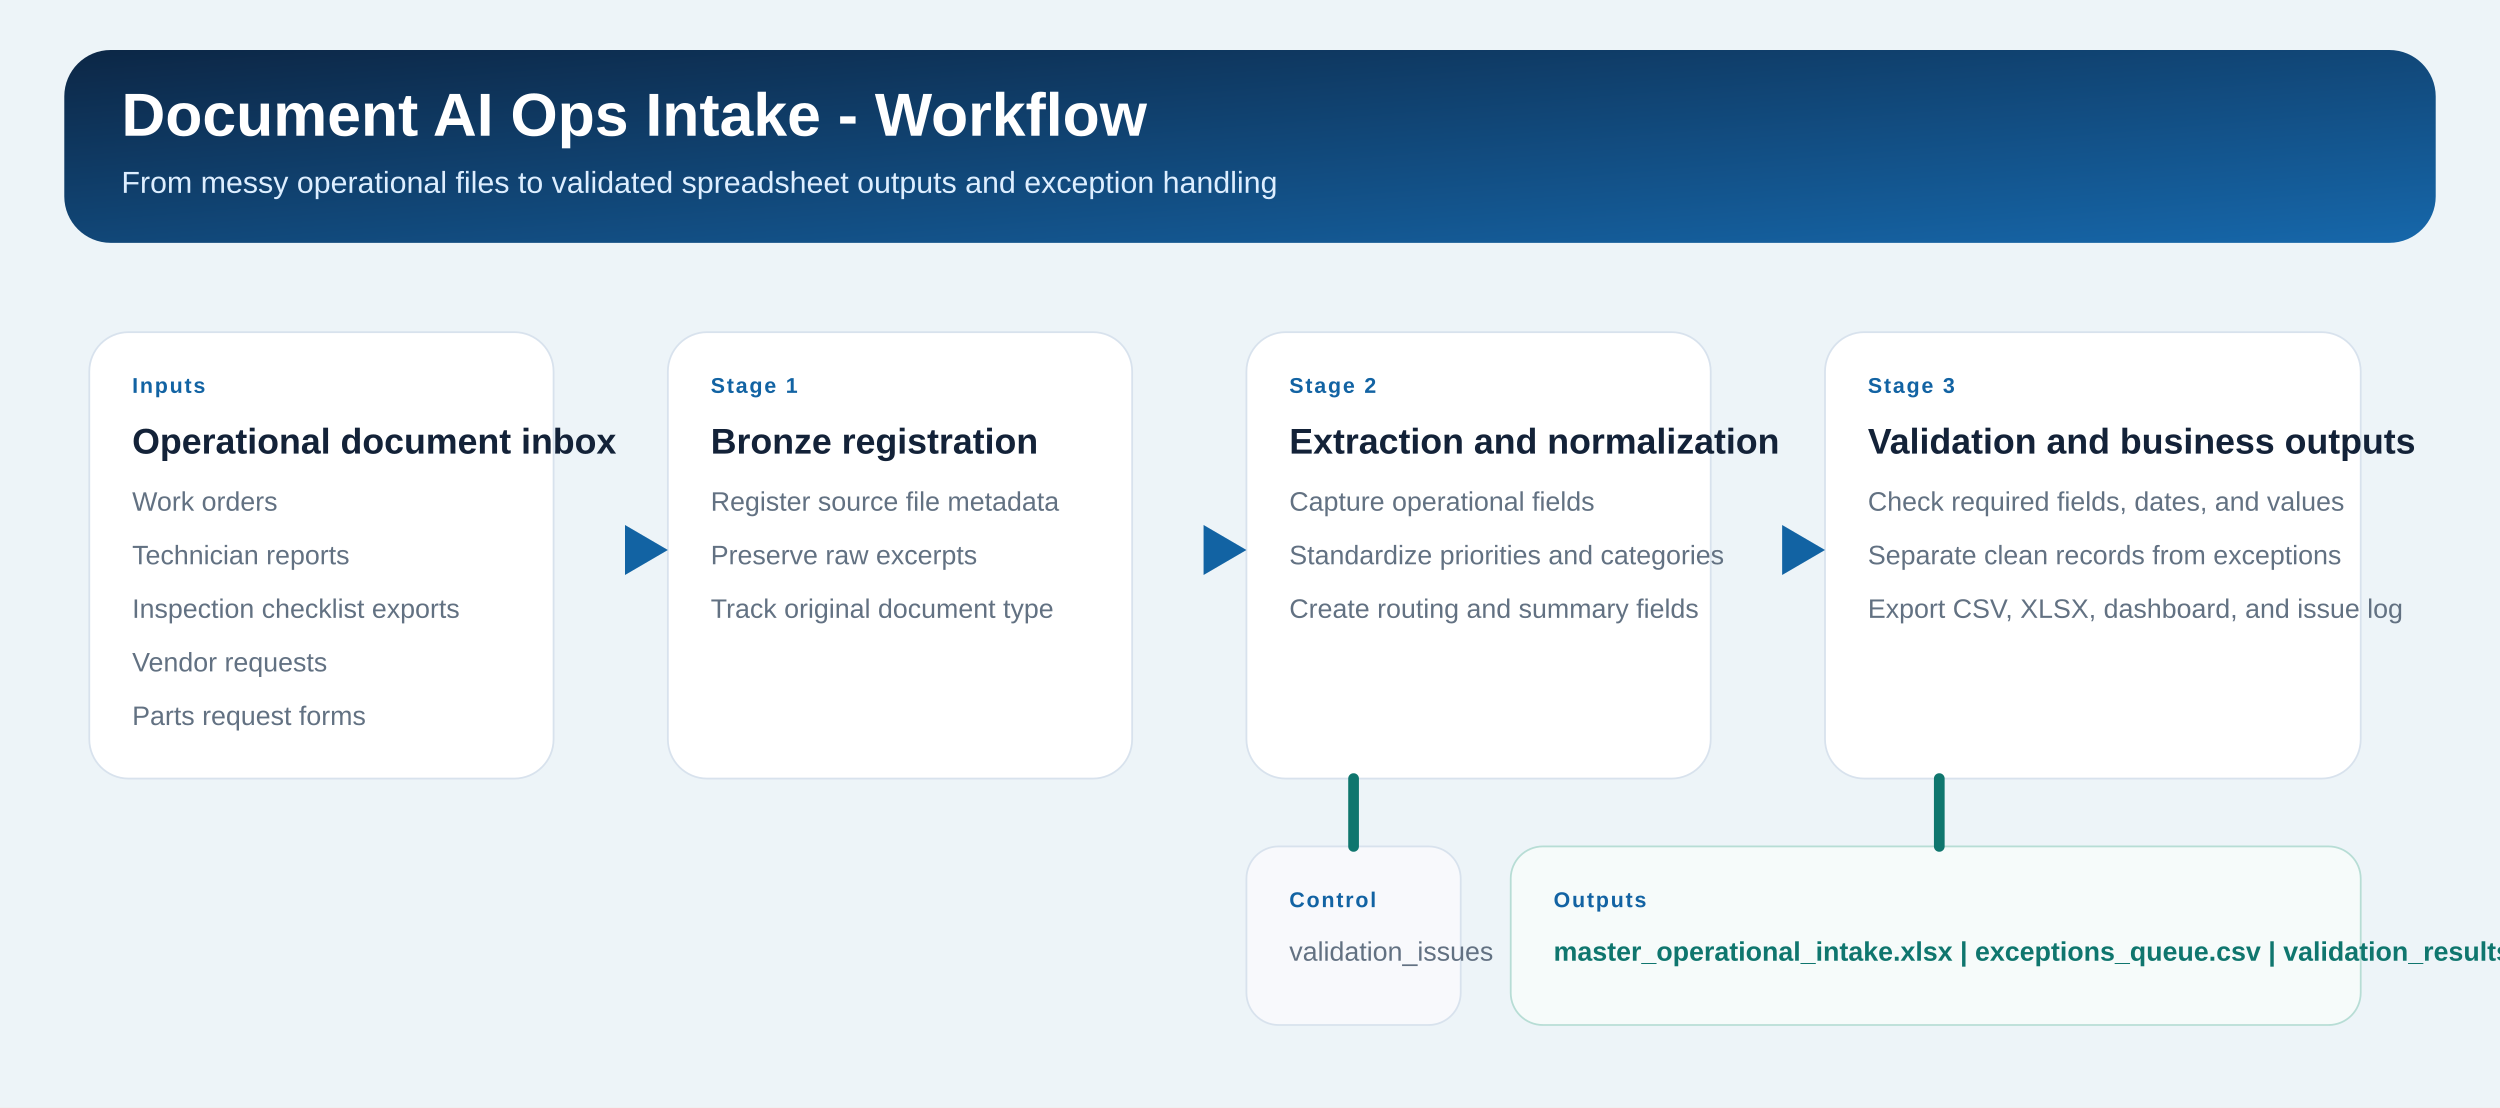
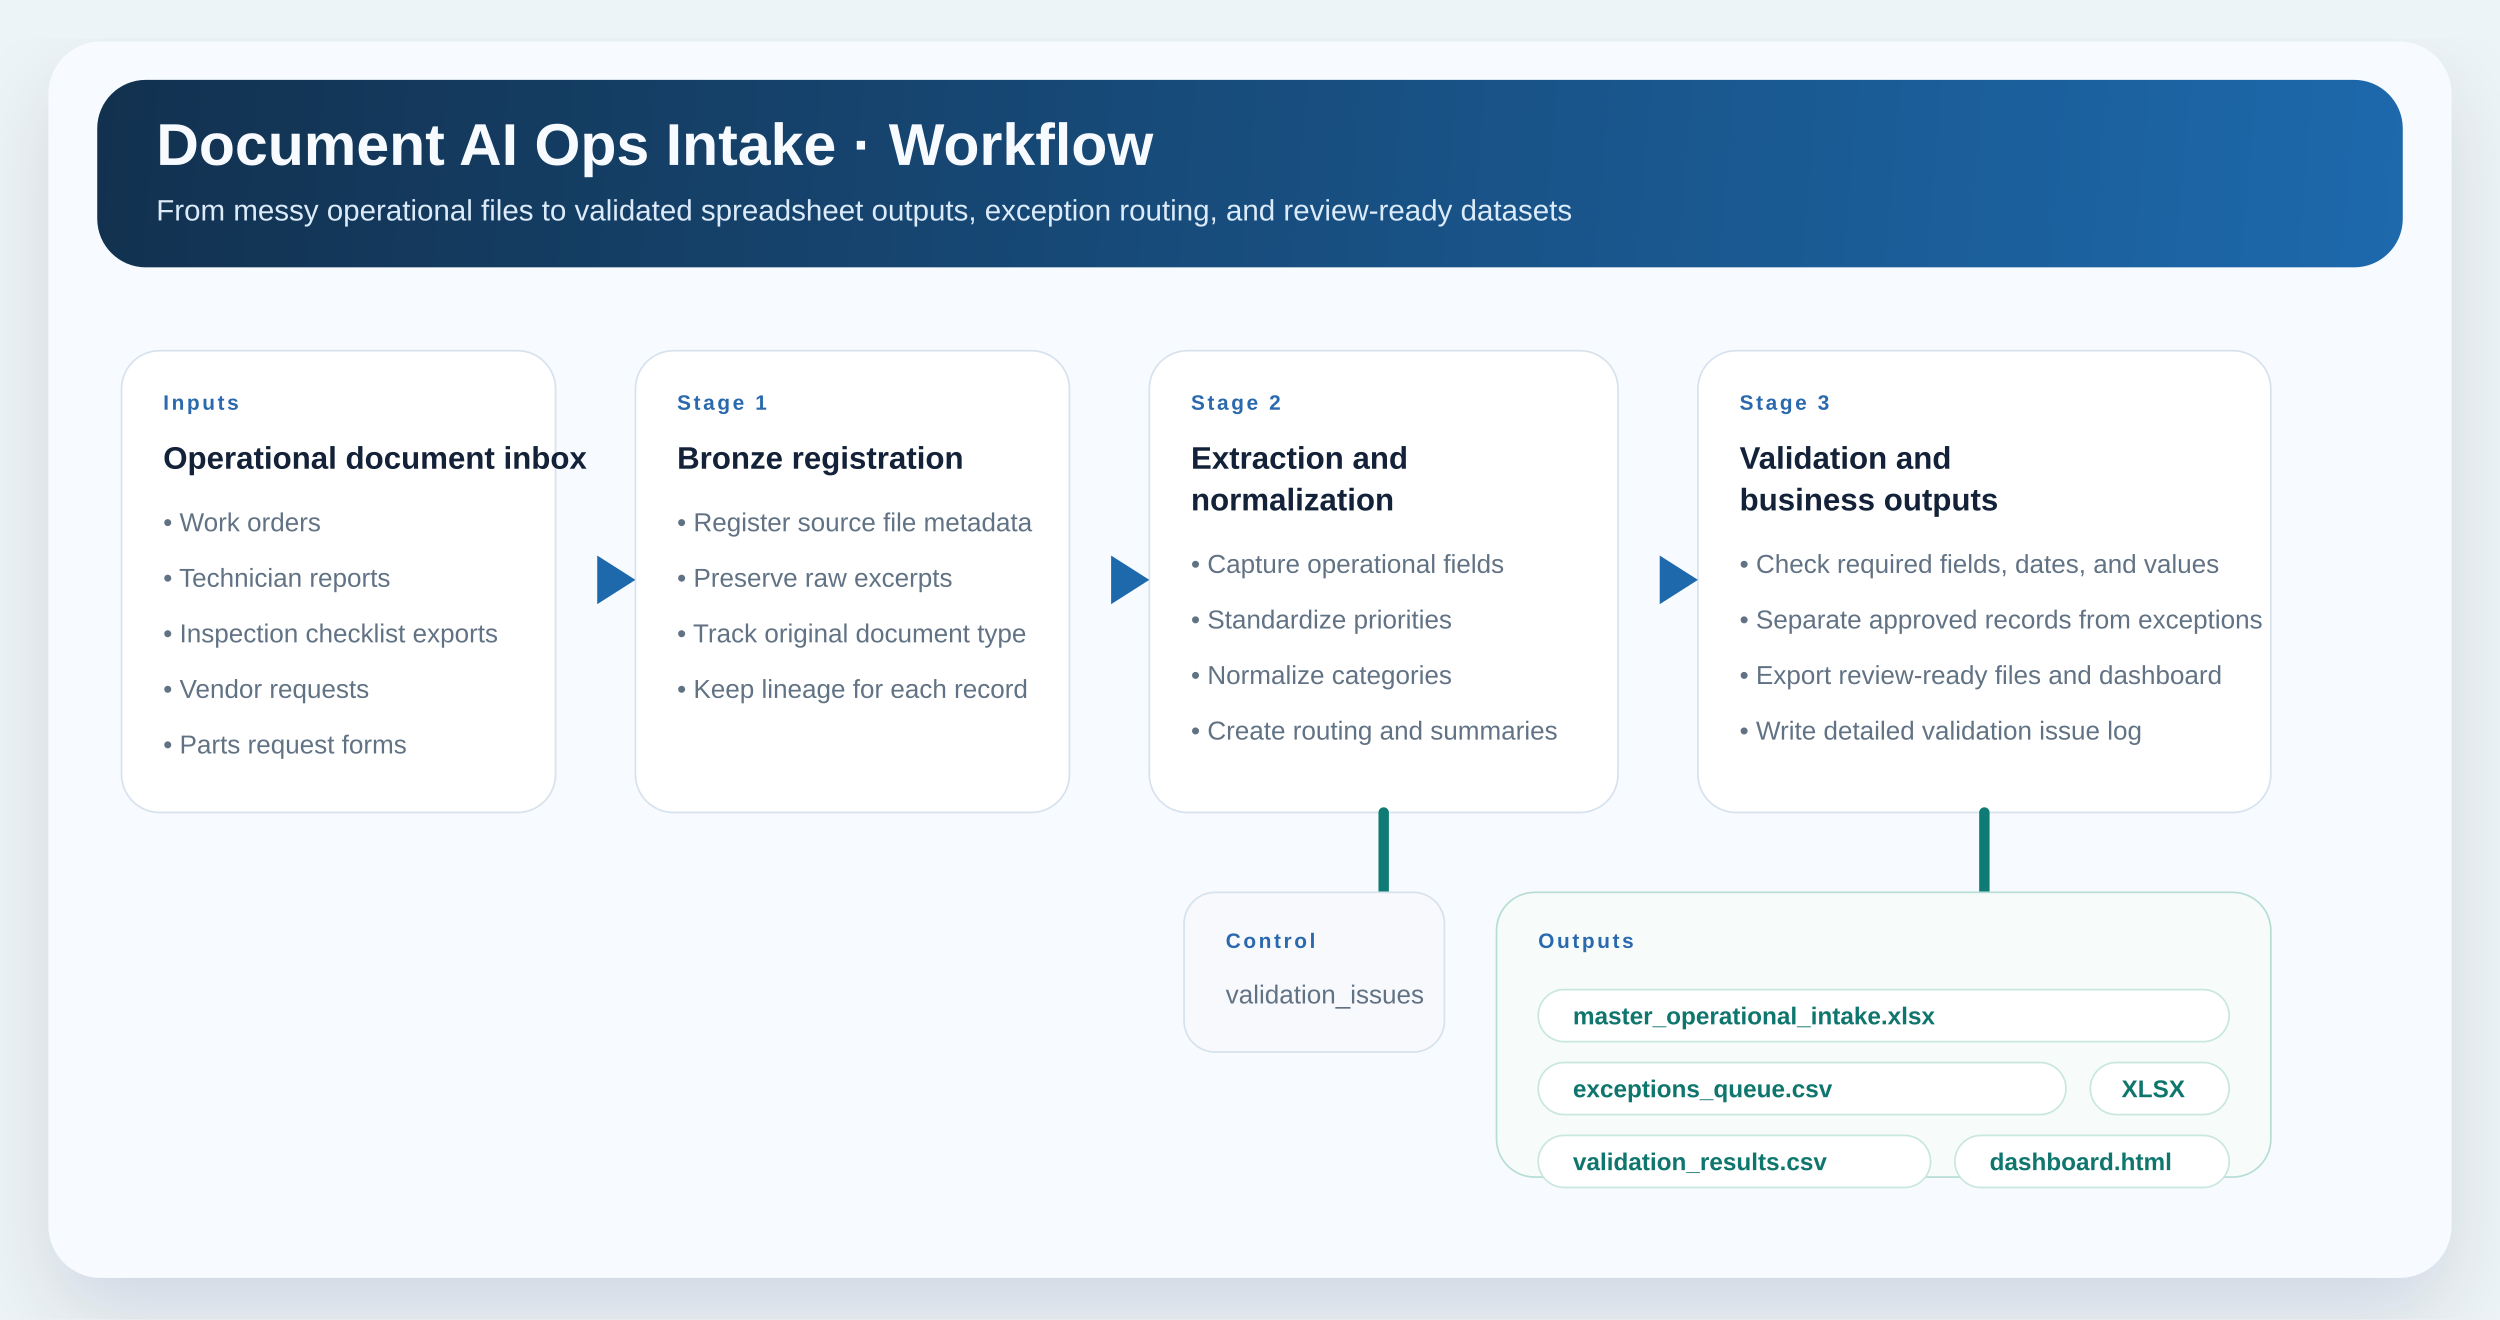
- <svg xmlns="http://www.w3.org/2000/svg" width="1400" height="620" viewBox="0 0 1400 620">
+ <svg xmlns="http://www.w3.org/2000/svg" width="1440" height="760" viewBox="0 0 1440 760" fill="none">
  <defs>
-     <linearGradient id="hero" x1="0" x2="1" y1="0" y2="1">
-       <stop offset="0%" stop-color="#0c2746" />
-       <stop offset="100%" stop-color="#1667aa" />
+     <linearGradient id="hero" x1="56" y1="40" x2="1384" y2="156" gradientUnits="userSpaceOnUse">
+       <stop stop-color="#12314F" />
+       <stop offset="1" stop-color="#1D69AC" />
    </linearGradient>
-     <linearGradient id="arrow" x1="0" x2="1" y1="0" y2="0">
-       <stop offset="0%" stop-color="#0f766e" />
-       <stop offset="100%" stop-color="#1263a3" />
+     <linearGradient id="arrow" x1="0" y1="0" x2="1" y2="0">
+       <stop stop-color="#0F7B75" />
+       <stop offset="1" stop-color="#1D69AC" />
    </linearGradient>
+     <filter id="shadow" x="0" y="0" width="1440" height="760" filterUnits="userSpaceOnUse" color-interpolation-filters="sRGB">
+       <feDropShadow dx="0" dy="22" stdDeviation="24" flood-color="#102239" flood-opacity="0.12" />
+     </filter>
    <style>
-       .title { font: 800 34px 'Segoe UI', Arial, sans-serif; fill: white; }
-       .subtitle { font: 400 17px 'Segoe UI', Arial, sans-serif; fill: #ddeeff; }
-       .stepTitle { font: 800 20px 'Segoe UI', Arial, sans-serif; fill: #132238; }
-       .stepBody { font: 500 15px 'Segoe UI', Arial, sans-serif; fill: #627182; }
-       .mini { font: 700 12px 'Segoe UI', Arial, sans-serif; fill: #1263a3; letter-spacing: 1px; text-transform: uppercase; }
-       .artifact { font: 700 15px 'Segoe UI', Arial, sans-serif; fill: #0f766e; }
+       .title { font: 800 34px 'Segoe UI', Arial, sans-serif; fill: #F7FBFF; }
+       .subtitle { font: 500 17px 'Segoe UI', Arial, sans-serif; fill: #DCEBFA; }
+       .kicker { font: 700 12px 'Segoe UI', Arial, sans-serif; letter-spacing: 1.5px; text-transform: uppercase; fill: #2A69AD; }
+       .stepTitle { font: 800 18px 'Segoe UI', Arial, sans-serif; fill: #132238; }
+       .stepBody { font: 500 15px 'Segoe UI', Arial, sans-serif; fill: #617284; }
+       .outputText { font: 700 14px 'Segoe UI', Arial, sans-serif; fill: #0F766E; }
+       .outputFill { fill: #F7FCFB; stroke: #B8DDD5; }
+       .controlFill { fill: #F7F9FD; stroke: #D7E2EC; }
    </style>
  </defs>
-   <rect width="1400" height="620" fill="#edf4f8" />
-   <rect x="36" y="28" width="1328" height="108" rx="26" fill="url(#hero)" />
-   <text x="68" y="76" class="title">Document AI Ops Intake - Workflow</text>
-   <text x="68" y="108" class="subtitle">From messy operational files to validated spreadsheet outputs and exception handling</text>
-   <rect x="50" y="186" width="260" height="250" rx="22" fill="white" stroke="#d8e2ed" />
-   <text x="74" y="220" class="mini">Inputs</text>
-   <text x="74" y="254" class="stepTitle">Operational document inbox</text>
-   <text x="74" y="286" class="stepBody">Work orders</text>
-   <text x="74" y="316" class="stepBody">Technician reports</text>
-   <text x="74" y="346" class="stepBody">Inspection checklist exports</text>
-   <text x="74" y="376" class="stepBody">Vendor requests</text>
-   <text x="74" y="406" class="stepBody">Parts request forms</text>
-   <rect x="374" y="186" width="260" height="250" rx="22" fill="white" stroke="#d8e2ed" />
-   <text x="398" y="220" class="mini">Stage 1</text>
-   <text x="398" y="254" class="stepTitle">Bronze registration</text>
-   <text x="398" y="286" class="stepBody">Register source file metadata</text>
-   <text x="398" y="316" class="stepBody">Preserve raw excerpts</text>
-   <text x="398" y="346" class="stepBody">Track original document type</text>
-   <rect x="698" y="186" width="260" height="250" rx="22" fill="white" stroke="#d8e2ed" />
-   <text x="722" y="220" class="mini">Stage 2</text>
-   <text x="722" y="254" class="stepTitle">Extraction and normalization</text>
-   <text x="722" y="286" class="stepBody">Capture operational fields</text>
-   <text x="722" y="316" class="stepBody">Standardize priorities and categories</text>
-   <text x="722" y="346" class="stepBody">Create routing and summary fields</text>
-   <rect x="1022" y="186" width="300" height="250" rx="22" fill="white" stroke="#d8e2ed" />
-   <text x="1046" y="220" class="mini">Stage 3</text>
-   <text x="1046" y="254" class="stepTitle">Validation and business outputs</text>
-   <text x="1046" y="286" class="stepBody">Check required fields, dates, and values</text>
-   <text x="1046" y="316" class="stepBody">Separate clean records from exceptions</text>
-   <text x="1046" y="346" class="stepBody">Export CSV, XLSX, dashboard, and issue log</text>
-   <rect x="846" y="474" width="476" height="100" rx="18" fill="#f6fbfa" stroke="#b7ddd5" />
-   <text x="870" y="508" class="mini">Outputs</text>
-   <text x="870" y="538" class="artifact">master_operational_intake.xlsx | exceptions_queue.csv | validation_results.csv | dashboard.html</text>
-   <rect x="698" y="474" width="120" height="100" rx="18" fill="#f8f9fc" stroke="#d8e2ed" />
-   <text x="722" y="508" class="mini">Control</text>
-   <text x="722" y="538" class="stepBody">validation_issues</text>
-   <line x1="310" y1="308" x2="374" y2="308" stroke="url(#arrow)" stroke-width="8" stroke-linecap="round" />
-   <polygon points="374,308 350,294 350,322" fill="#1263a3" />
-   <line x1="634" y1="308" x2="698" y2="308" stroke="url(#arrow)" stroke-width="8" stroke-linecap="round" />
-   <polygon points="698,308 674,294 674,322" fill="#1263a3" />
-   <line x1="958" y1="308" x2="1022" y2="308" stroke="url(#arrow)" stroke-width="8" stroke-linecap="round" />
-   <polygon points="1022,308 998,294 998,322" fill="#1263a3" />
-   <line x1="758" y1="436" x2="758" y2="474" stroke="#0f766e" stroke-width="6" stroke-linecap="round" />
-   <line x1="1086" y1="436" x2="1086" y2="474" stroke="#0f766e" stroke-width="6" stroke-linecap="round" />
+   <rect width="1440" height="760" fill="#EDF4F8" />
+   <g filter="url(#shadow)">
+     <rect x="28" y="24" width="1384" height="712" rx="30" fill="#F7FBFF" />
+   </g>
+   <rect x="56" y="46" width="1328" height="108" rx="28" fill="url(#hero)" />
+   <text x="90" y="95" class="title">Document AI Ops Intake · Workflow</text>
+   <text x="90" y="127" class="subtitle">From messy operational files to validated spreadsheet outputs, exception routing, and review-ready datasets</text>
+   <rect x="70" y="202" width="250" height="266" rx="22" fill="#FFFFFF" stroke="#D8E2ED" />
+   <text x="94" y="236" class="kicker">Inputs</text>
+   <text x="94" y="270" class="stepTitle">Operational document inbox</text>
+   <text x="94" y="306" class="stepBody">• Work orders</text>
+   <text x="94" y="338" class="stepBody">• Technician reports</text>
+   <text x="94" y="370" class="stepBody">• Inspection checklist exports</text>
+   <text x="94" y="402" class="stepBody">• Vendor requests</text>
+   <text x="94" y="434" class="stepBody">• Parts request forms</text>
+   <rect x="366" y="202" width="250" height="266" rx="22" fill="#FFFFFF" stroke="#D8E2ED" />
+   <text x="390" y="236" class="kicker">Stage 1</text>
+   <text x="390" y="270" class="stepTitle">Bronze registration</text>
+   <text x="390" y="306" class="stepBody">• Register source file metadata</text>
+   <text x="390" y="338" class="stepBody">• Preserve raw excerpts</text>
+   <text x="390" y="370" class="stepBody">• Track original document type</text>
+   <text x="390" y="402" class="stepBody">• Keep lineage for each record</text>
+   <rect x="662" y="202" width="270" height="266" rx="22" fill="#FFFFFF" stroke="#D8E2ED" />
+   <text x="686" y="236" class="kicker">Stage 2</text>
+   <text x="686" y="270" class="stepTitle">Extraction and</text>
+   <text x="686" y="294" class="stepTitle">normalization</text>
+   <text x="686" y="330" class="stepBody">• Capture operational fields</text>
+   <text x="686" y="362" class="stepBody">• Standardize priorities</text>
+   <text x="686" y="394" class="stepBody">• Normalize categories</text>
+   <text x="686" y="426" class="stepBody">• Create routing and summaries</text>
+   <rect x="978" y="202" width="330" height="266" rx="22" fill="#FFFFFF" stroke="#D8E2ED" />
+   <text x="1002" y="236" class="kicker">Stage 3</text>
+   <text x="1002" y="270" class="stepTitle">Validation and</text>
+   <text x="1002" y="294" class="stepTitle">business outputs</text>
+   <text x="1002" y="330" class="stepBody">• Check required fields, dates, and values</text>
+   <text x="1002" y="362" class="stepBody">• Separate approved records from exceptions</text>
+   <text x="1002" y="394" class="stepBody">• Export review-ready files and dashboard</text>
+   <text x="1002" y="426" class="stepBody">• Write detailed validation issue log</text>
+   <line x1="320" y1="334" x2="366" y2="334" stroke="url(#arrow)" stroke-width="8" stroke-linecap="round" />
+   <polygon points="366,334 344,320 344,348" fill="#1D69AC" />
+   <line x1="616" y1="334" x2="662" y2="334" stroke="url(#arrow)" stroke-width="8" stroke-linecap="round" />
+   <polygon points="662,334 640,320 640,348" fill="#1D69AC" />
+   <line x1="932" y1="334" x2="978" y2="334" stroke="url(#arrow)" stroke-width="8" stroke-linecap="round" />
+   <polygon points="978,334 956,320 956,348" fill="#1D69AC" />
+   <line x1="797" y1="468" x2="797" y2="514" stroke="#0F7B75" stroke-width="6" stroke-linecap="round" />
+   <line x1="1143" y1="468" x2="1143" y2="514" stroke="#0F7B75" stroke-width="6" stroke-linecap="round" />
+   <rect x="682" y="514" width="150" height="92" rx="18" class="controlFill" />
+   <text x="706" y="546" class="kicker">Control</text>
+   <text x="706" y="578" class="stepBody">validation_issues</text>
+   <rect x="862" y="514" width="446" height="164" rx="22" class="outputFill" />
+   <text x="886" y="546" class="kicker">Outputs</text>
+   <rect x="886" y="570" width="398" height="30" rx="15" fill="#FFFFFF" stroke="#C9E7DF" />
+   <text x="906" y="590" class="outputText">master_operational_intake.xlsx</text>
+   <rect x="886" y="612" width="304" height="30" rx="15" fill="#FFFFFF" stroke="#C9E7DF" />
+   <text x="906" y="632" class="outputText">exceptions_queue.csv</text>
+   <rect x="1204" y="612" width="80" height="30" rx="15" fill="#FFFFFF" stroke="#C9E7DF" />
+   <text x="1222" y="632" class="outputText">XLSX</text>
+   <rect x="886" y="654" width="226" height="30" rx="15" fill="#FFFFFF" stroke="#C9E7DF" />
+   <text x="906" y="674" class="outputText">validation_results.csv</text>
+   <rect x="1126" y="654" width="158" height="30" rx="15" fill="#FFFFFF" stroke="#C9E7DF" />
+   <text x="1146" y="674" class="outputText">dashboard.html</text>
</svg>
